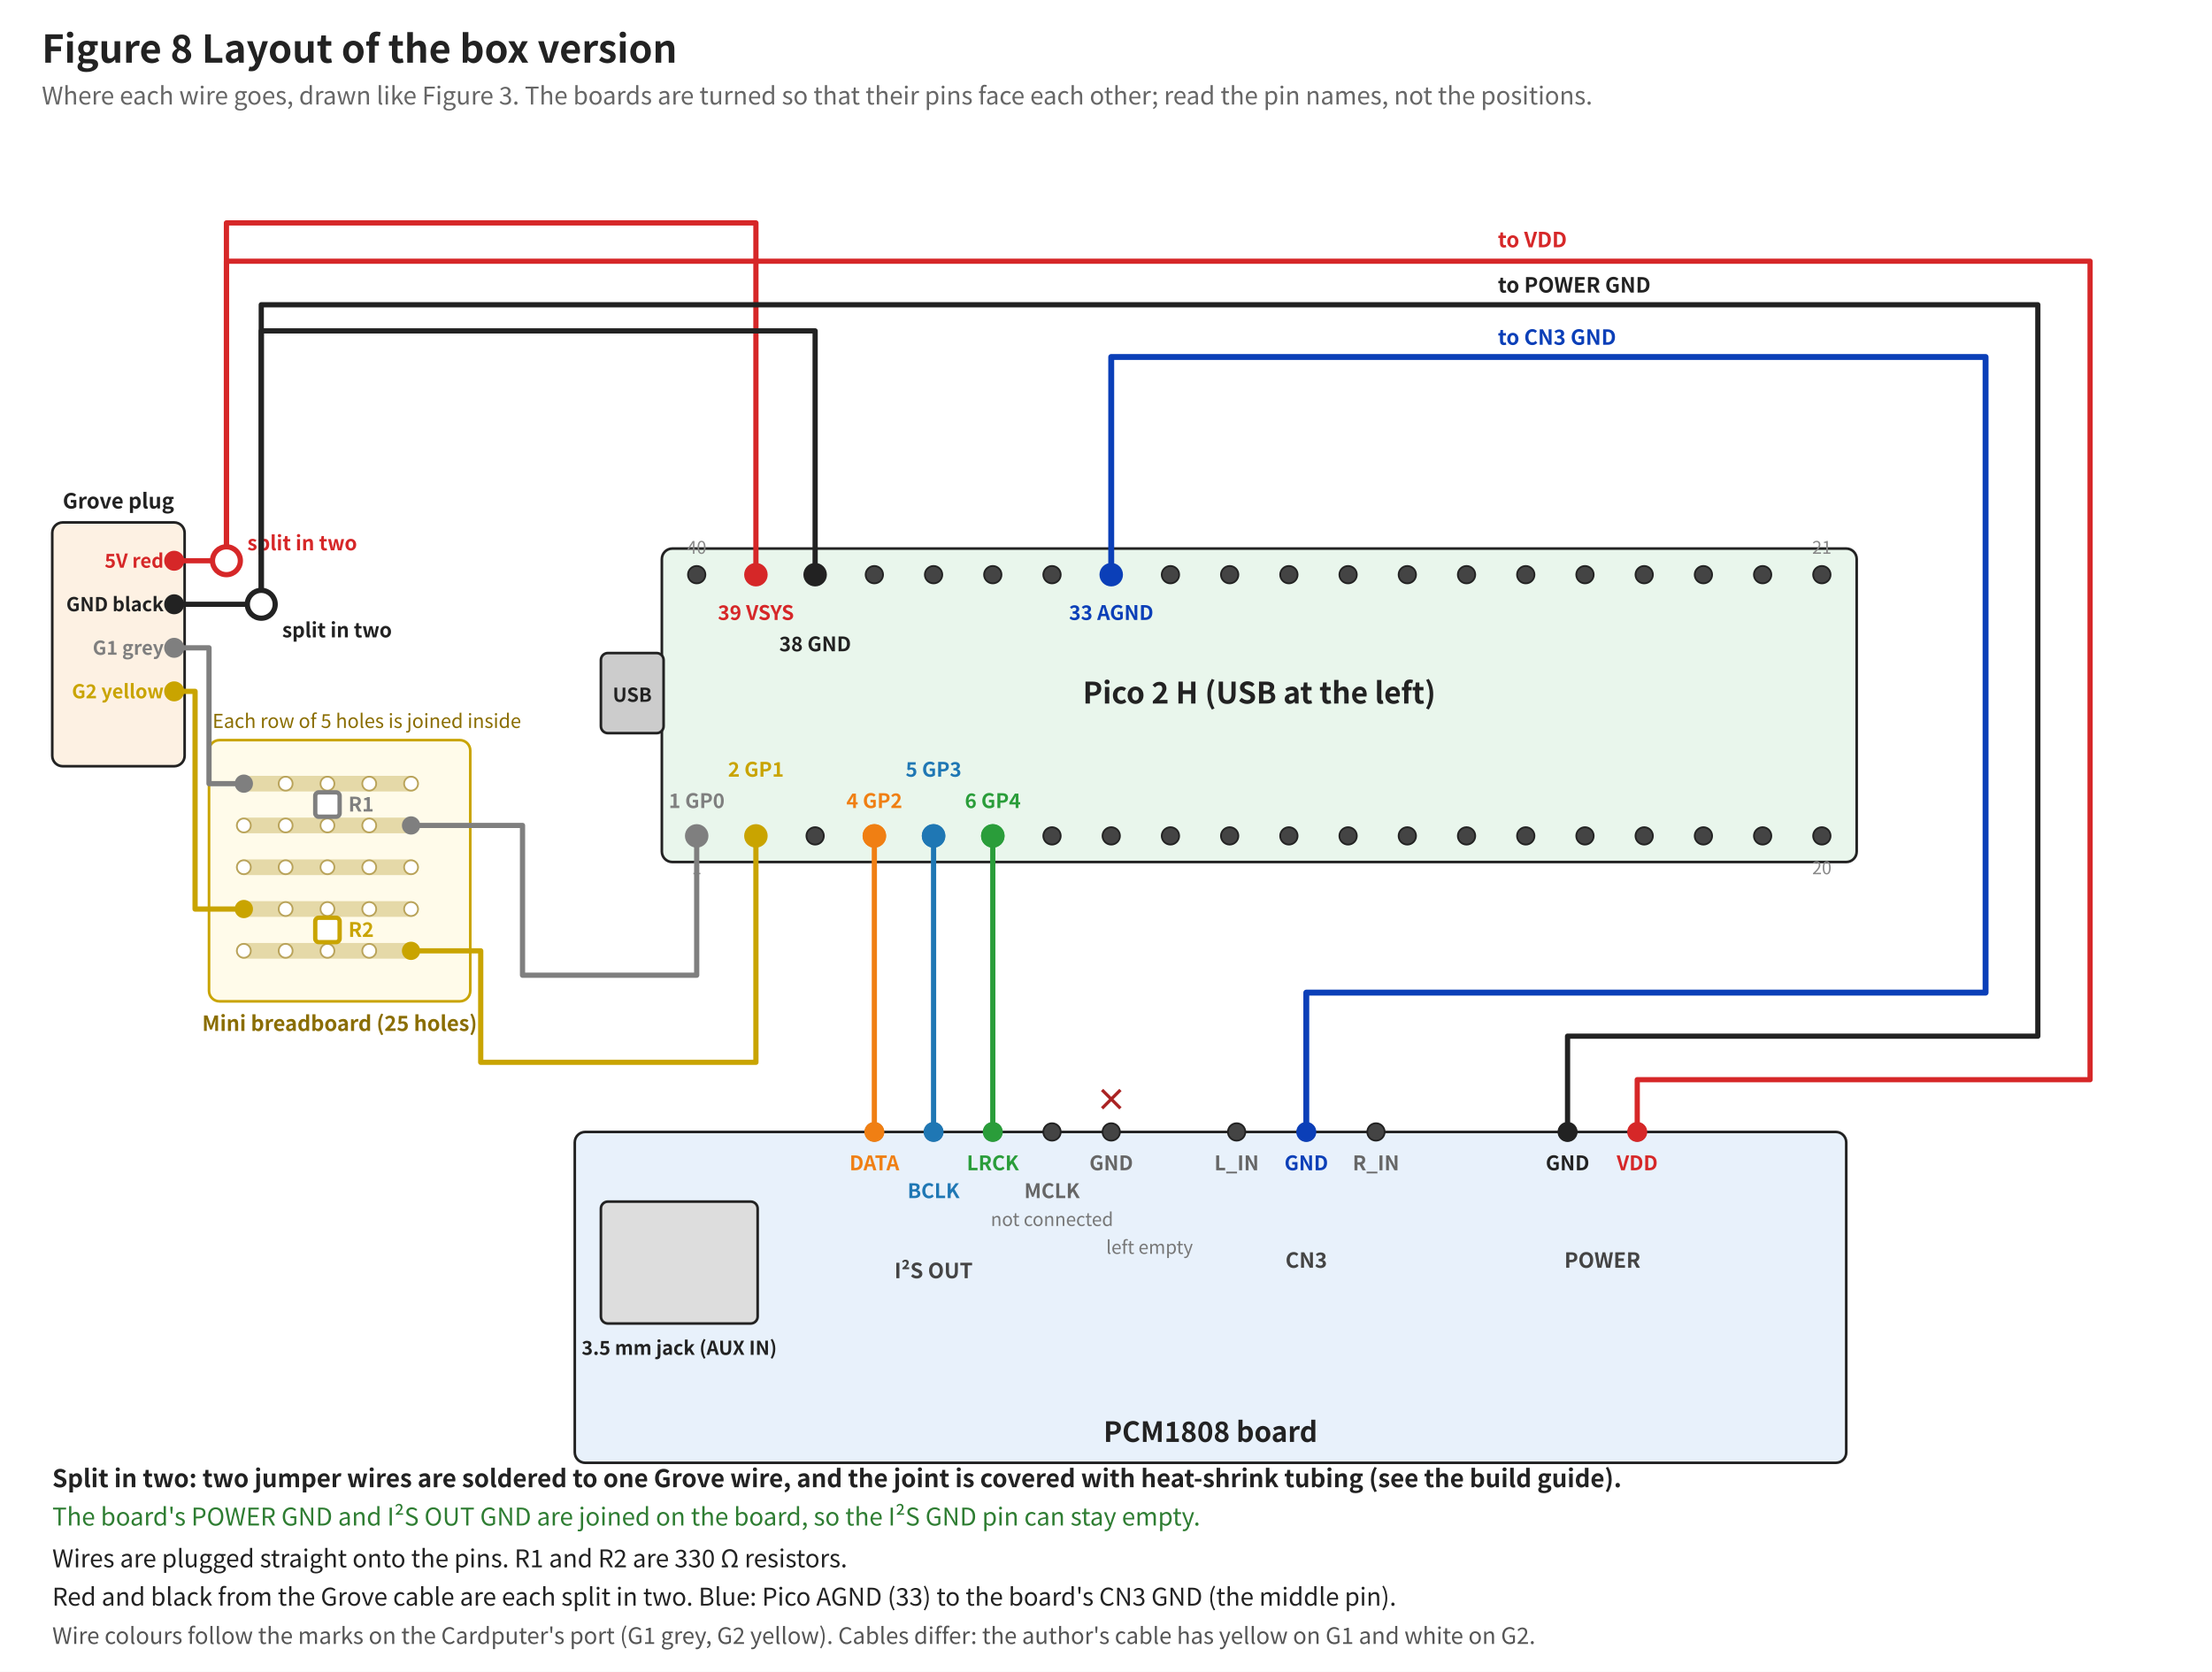
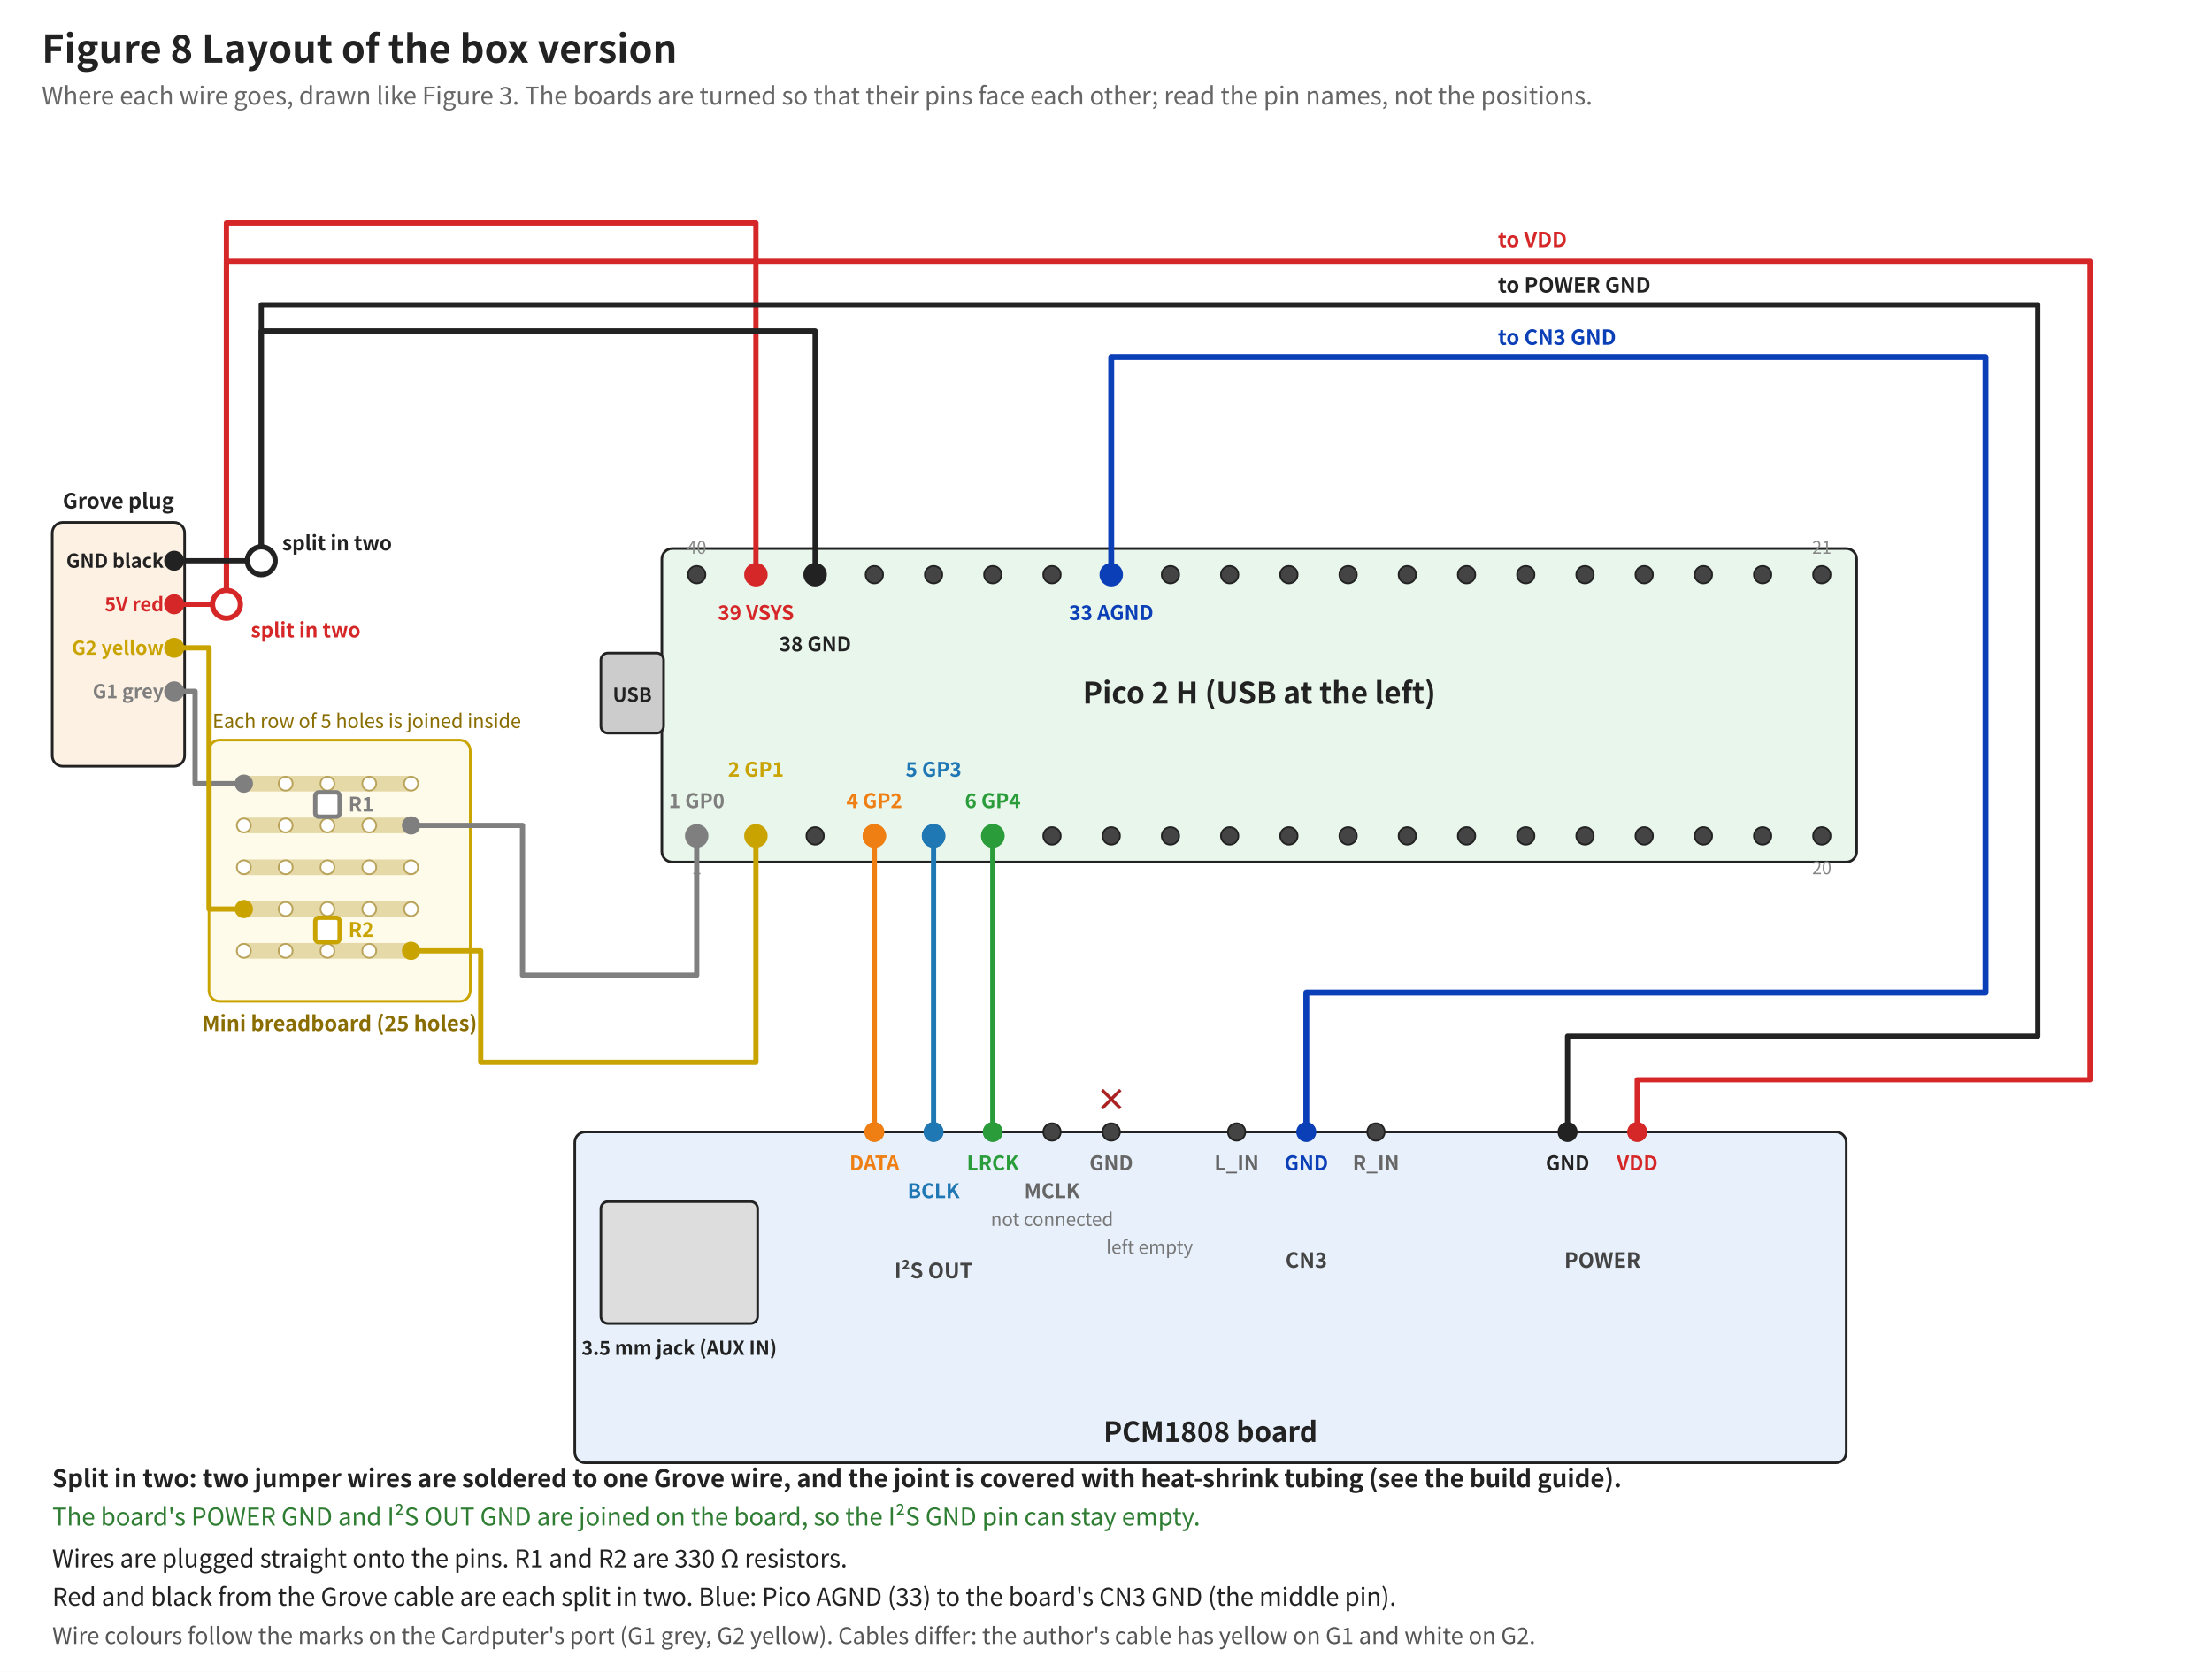
<svg xmlns="http://www.w3.org/2000/svg" viewBox="0 0 1270 960" width="1270" height="960" font-family="'Hiragino Sans','Hiragino Kaku Gothic ProN','Noto Sans CJK JP','Noto Sans JP','Yu Gothic',Meiryo,sans-serif" role="img" aria-label="Figure 8  Layout of the box version">
  <rect width="1270" height="960" fill="#ffffff" />
  <text x="24" y="36" font-size="22" fill="#222" text-anchor="start" font-weight="700">Figure 8  Layout of the box version</text>
  <text x="24" y="60" font-size="14" fill="#666" text-anchor="start" font-weight="400">Where each wire goes, drawn like Figure 3. The boards are turned so that their pins face each other; read the pin names, not the positions.</text>
  <rect x="380" y="315" width="686" height="180" rx="6" fill="#e9f6ec" stroke="#222" stroke-width="1.5" />
  <rect x="345" y="375" width="36" height="46" rx="4" fill="#ccc" stroke="#222" stroke-width="1.5" />
  <text x="363" y="403" font-size="11" fill="#222" text-anchor="middle" font-weight="700">USB</text>
  <text x="723" y="404" font-size="17" fill="#222" text-anchor="middle" font-weight="700">Pico 2 H  (USB at the left)</text>
  <circle cx="400" cy="330" r="5" fill="#444" stroke="#222" stroke-width="1" />
  <circle cx="400" cy="480" r="5" fill="#444" stroke="#222" stroke-width="1" />
  <circle cx="434" cy="330" r="5" fill="#444" stroke="#222" stroke-width="1" />
  <circle cx="434" cy="480" r="5" fill="#444" stroke="#222" stroke-width="1" />
  <circle cx="468" cy="330" r="5" fill="#444" stroke="#222" stroke-width="1" />
  <circle cx="468" cy="480" r="5" fill="#444" stroke="#222" stroke-width="1" />
  <circle cx="502" cy="330" r="5" fill="#444" stroke="#222" stroke-width="1" />
  <circle cx="502" cy="480" r="5" fill="#444" stroke="#222" stroke-width="1" />
  <circle cx="536" cy="330" r="5" fill="#444" stroke="#222" stroke-width="1" />
  <circle cx="536" cy="480" r="5" fill="#444" stroke="#222" stroke-width="1" />
  <circle cx="570" cy="330" r="5" fill="#444" stroke="#222" stroke-width="1" />
  <circle cx="570" cy="480" r="5" fill="#444" stroke="#222" stroke-width="1" />
  <circle cx="604" cy="330" r="5" fill="#444" stroke="#222" stroke-width="1" />
  <circle cx="604" cy="480" r="5" fill="#444" stroke="#222" stroke-width="1" />
  <circle cx="638" cy="330" r="5" fill="#444" stroke="#222" stroke-width="1" />
  <circle cx="638" cy="480" r="5" fill="#444" stroke="#222" stroke-width="1" />
  <circle cx="672" cy="330" r="5" fill="#444" stroke="#222" stroke-width="1" />
  <circle cx="672" cy="480" r="5" fill="#444" stroke="#222" stroke-width="1" />
  <circle cx="706" cy="330" r="5" fill="#444" stroke="#222" stroke-width="1" />
  <circle cx="706" cy="480" r="5" fill="#444" stroke="#222" stroke-width="1" />
  <circle cx="740" cy="330" r="5" fill="#444" stroke="#222" stroke-width="1" />
  <circle cx="740" cy="480" r="5" fill="#444" stroke="#222" stroke-width="1" />
  <circle cx="774" cy="330" r="5" fill="#444" stroke="#222" stroke-width="1" />
  <circle cx="774" cy="480" r="5" fill="#444" stroke="#222" stroke-width="1" />
  <circle cx="808" cy="330" r="5" fill="#444" stroke="#222" stroke-width="1" />
  <circle cx="808" cy="480" r="5" fill="#444" stroke="#222" stroke-width="1" />
  <circle cx="842" cy="330" r="5" fill="#444" stroke="#222" stroke-width="1" />
  <circle cx="842" cy="480" r="5" fill="#444" stroke="#222" stroke-width="1" />
  <circle cx="876" cy="330" r="5" fill="#444" stroke="#222" stroke-width="1" />
  <circle cx="876" cy="480" r="5" fill="#444" stroke="#222" stroke-width="1" />
  <circle cx="910" cy="330" r="5" fill="#444" stroke="#222" stroke-width="1" />
  <circle cx="910" cy="480" r="5" fill="#444" stroke="#222" stroke-width="1" />
  <circle cx="944" cy="330" r="5" fill="#444" stroke="#222" stroke-width="1" />
  <circle cx="944" cy="480" r="5" fill="#444" stroke="#222" stroke-width="1" />
  <circle cx="978" cy="330" r="5" fill="#444" stroke="#222" stroke-width="1" />
  <circle cx="978" cy="480" r="5" fill="#444" stroke="#222" stroke-width="1" />
  <circle cx="1012" cy="330" r="5" fill="#444" stroke="#222" stroke-width="1" />
  <circle cx="1012" cy="480" r="5" fill="#444" stroke="#222" stroke-width="1" />
  <circle cx="1046" cy="330" r="5" fill="#444" stroke="#222" stroke-width="1" />
  <circle cx="1046" cy="480" r="5" fill="#444" stroke="#222" stroke-width="1" />
  <circle cx="434" cy="330" r="6" fill="#d62728" stroke="#d62728" stroke-width="1.5" />
  <text x="434" y="356" font-size="11.5" fill="#d62728" text-anchor="middle" font-weight="700">39 VSYS</text>
  <circle cx="468" cy="330" r="6" fill="#222222" stroke="#222222" stroke-width="1.5" />
  <text x="468" y="374" font-size="11.5" fill="#222222" text-anchor="middle" font-weight="700">38 GND</text>
  <circle cx="638" cy="330" r="6" fill="#0b3fb8" stroke="#0b3fb8" stroke-width="1.5" />
  <text x="638" y="356" font-size="11.5" fill="#0b3fb8" text-anchor="middle" font-weight="700">33 AGND</text>
  <circle cx="400" cy="480" r="6" fill="#7f7f7f" stroke="#7f7f7f" stroke-width="1.5" />
  <text x="400" y="464" font-size="11.5" fill="#7f7f7f" text-anchor="middle" font-weight="700">1 GP0</text>
  <circle cx="434" cy="480" r="6" fill="#c9a400" stroke="#c9a400" stroke-width="1.5" />
  <text x="434" y="446" font-size="11.5" fill="#c9a400" text-anchor="middle" font-weight="700">2 GP1</text>
  <circle cx="502" cy="480" r="6" fill="#f07f13" stroke="#f07f13" stroke-width="1.5" />
  <text x="502" y="464" font-size="11.5" fill="#f07f13" text-anchor="middle" font-weight="700">4 GP2</text>
  <circle cx="536" cy="480" r="6" fill="#1f77b4" stroke="#1f77b4" stroke-width="1.5" />
  <text x="536" y="446" font-size="11.5" fill="#1f77b4" text-anchor="middle" font-weight="700">5 GP3</text>
  <circle cx="570" cy="480" r="6" fill="#2a9d3a" stroke="#2a9d3a" stroke-width="1.5" />
  <text x="570" y="464" font-size="11.5" fill="#2a9d3a" text-anchor="middle" font-weight="700">6 GP4</text>
  <text x="400" y="318" font-size="10" fill="#888" text-anchor="middle" font-weight="400">40</text>
  <text x="1046" y="318" font-size="10" fill="#888" text-anchor="middle" font-weight="400">21</text>
  <text x="400" y="502" font-size="10" fill="#888" text-anchor="middle" font-weight="400">1</text>
  <text x="1046" y="502" font-size="10" fill="#888" text-anchor="middle" font-weight="400">20</text>
  <rect x="30" y="300" width="76" height="140" rx="6" fill="#fdf1e3" stroke="#222" stroke-width="1.5" />
  <text x="68" y="292" font-size="12" fill="#222" text-anchor="middle" font-weight="700">Grove plug</text>
-   <circle cx="100" cy="322" r="5" fill="#d62728" stroke="#d62728" stroke-width="1.5" />
-   <text x="94" y="326" font-size="11" fill="#d62728" text-anchor="end" font-weight="700">5V red</text>
-   <circle cx="100" cy="347" r="5" fill="#222222" stroke="#222222" stroke-width="1.5" />
-   <text x="94" y="351" font-size="11" fill="#222222" text-anchor="end" font-weight="700">GND black</text>
-   <circle cx="100" cy="372" r="5" fill="#7f7f7f" stroke="#7f7f7f" stroke-width="1.5" />
-   <text x="94" y="376" font-size="11" fill="#7f7f7f" text-anchor="end" font-weight="700">G1 grey</text>
-   <circle cx="100" cy="397" r="5" fill="#c9a400" stroke="#c9a400" stroke-width="1.5" />
-   <text x="94" y="401" font-size="11" fill="#c9a400" text-anchor="end" font-weight="700">G2 yellow</text>
+   <circle cx="100" cy="322" r="5" fill="#222222" stroke="#222222" stroke-width="1.5" />
+   <text x="94" y="326" font-size="11" fill="#222222" text-anchor="end" font-weight="700">GND black</text>
+   <circle cx="100" cy="347" r="5" fill="#d62728" stroke="#d62728" stroke-width="1.5" />
+   <text x="94" y="351" font-size="11" fill="#d62728" text-anchor="end" font-weight="700">5V red</text>
+   <circle cx="100" cy="372" r="5" fill="#c9a400" stroke="#c9a400" stroke-width="1.5" />
+   <text x="94" y="376" font-size="11" fill="#c9a400" text-anchor="end" font-weight="700">G2 yellow</text>
+   <circle cx="100" cy="397" r="5" fill="#7f7f7f" stroke="#7f7f7f" stroke-width="1.5" />
+   <text x="94" y="401" font-size="11" fill="#7f7f7f" text-anchor="end" font-weight="700">G1 grey</text>
  <rect x="120" y="425" width="150" height="150" rx="6" fill="#fffbea" stroke="#c9a400" stroke-width="1.5" />
  <text x="195" y="592" font-size="12" fill="#8a6d00" text-anchor="middle" font-weight="700">Mini breadboard (25 holes)</text>
  <line x1="140" y1="450" x2="236" y2="450" stroke="#e5d9a8" stroke-width="9" stroke-linecap="round" />
  <circle cx="140" cy="450" r="4" fill="#fff" stroke="#b9a35a" stroke-width="1" />
  <circle cx="164" cy="450" r="4" fill="#fff" stroke="#b9a35a" stroke-width="1" />
  <circle cx="188" cy="450" r="4" fill="#fff" stroke="#b9a35a" stroke-width="1" />
  <circle cx="212" cy="450" r="4" fill="#fff" stroke="#b9a35a" stroke-width="1" />
  <circle cx="236" cy="450" r="4" fill="#fff" stroke="#b9a35a" stroke-width="1" />
  <line x1="140" y1="474" x2="236" y2="474" stroke="#e5d9a8" stroke-width="9" stroke-linecap="round" />
  <circle cx="140" cy="474" r="4" fill="#fff" stroke="#b9a35a" stroke-width="1" />
  <circle cx="164" cy="474" r="4" fill="#fff" stroke="#b9a35a" stroke-width="1" />
  <circle cx="188" cy="474" r="4" fill="#fff" stroke="#b9a35a" stroke-width="1" />
  <circle cx="212" cy="474" r="4" fill="#fff" stroke="#b9a35a" stroke-width="1" />
  <circle cx="236" cy="474" r="4" fill="#fff" stroke="#b9a35a" stroke-width="1" />
  <line x1="140" y1="498" x2="236" y2="498" stroke="#e5d9a8" stroke-width="9" stroke-linecap="round" />
  <circle cx="140" cy="498" r="4" fill="#fff" stroke="#b9a35a" stroke-width="1" />
  <circle cx="164" cy="498" r="4" fill="#fff" stroke="#b9a35a" stroke-width="1" />
  <circle cx="188" cy="498" r="4" fill="#fff" stroke="#b9a35a" stroke-width="1" />
  <circle cx="212" cy="498" r="4" fill="#fff" stroke="#b9a35a" stroke-width="1" />
  <circle cx="236" cy="498" r="4" fill="#fff" stroke="#b9a35a" stroke-width="1" />
  <line x1="140" y1="522" x2="236" y2="522" stroke="#e5d9a8" stroke-width="9" stroke-linecap="round" />
  <circle cx="140" cy="522" r="4" fill="#fff" stroke="#b9a35a" stroke-width="1" />
  <circle cx="164" cy="522" r="4" fill="#fff" stroke="#b9a35a" stroke-width="1" />
  <circle cx="188" cy="522" r="4" fill="#fff" stroke="#b9a35a" stroke-width="1" />
  <circle cx="212" cy="522" r="4" fill="#fff" stroke="#b9a35a" stroke-width="1" />
  <circle cx="236" cy="522" r="4" fill="#fff" stroke="#b9a35a" stroke-width="1" />
  <line x1="140" y1="546" x2="236" y2="546" stroke="#e5d9a8" stroke-width="9" stroke-linecap="round" />
  <circle cx="140" cy="546" r="4" fill="#fff" stroke="#b9a35a" stroke-width="1" />
  <circle cx="164" cy="546" r="4" fill="#fff" stroke="#b9a35a" stroke-width="1" />
  <circle cx="188" cy="546" r="4" fill="#fff" stroke="#b9a35a" stroke-width="1" />
  <circle cx="212" cy="546" r="4" fill="#fff" stroke="#b9a35a" stroke-width="1" />
  <circle cx="236" cy="546" r="4" fill="#fff" stroke="#b9a35a" stroke-width="1" />
  <text x="122" y="418" font-size="11" fill="#8a6d00" text-anchor="start" font-weight="400">Each row of 5 holes is joined inside</text>
  <rect x="181" y="455" width="14" height="14" rx="2" fill="#fff" stroke="#7f7f7f" stroke-width="2.5" />
  <text x="200" y="466.0" font-size="11.5" fill="#7f7f7f" text-anchor="start" font-weight="700">R1</text>
  <rect x="181" y="527" width="14" height="14" rx="2" fill="#fff" stroke="#c9a400" stroke-width="2.5" />
  <text x="200" y="538.0" font-size="11.5" fill="#c9a400" text-anchor="start" font-weight="700">R2</text>
-   <path d="M100 372 L120 372 L120 450 L140 450" fill="none" stroke="#7f7f7f" stroke-width="3" stroke-linecap="round" stroke-linejoin="round" />
+   <path d="M100 397 L112 397 L112 450 L140 450" fill="none" stroke="#7f7f7f" stroke-width="3" stroke-linecap="round" stroke-linejoin="round" />
  <circle cx="140" cy="450" r="4.5" fill="#7f7f7f" stroke="#7f7f7f" stroke-width="1.5" />
-   <path d="M100 397 L112 397 L112 522 L140 522" fill="none" stroke="#c9a400" stroke-width="3" stroke-linecap="round" stroke-linejoin="round" />
+   <path d="M100 372 L120 372 L120 522 L140 522" fill="none" stroke="#c9a400" stroke-width="3" stroke-linecap="round" stroke-linejoin="round" />
  <circle cx="140" cy="522" r="4.5" fill="#c9a400" stroke="#c9a400" stroke-width="1.5" />
  <path d="M236 474 L300 474 L300 560 L400 560 L400 480" fill="none" stroke="#7f7f7f" stroke-width="3" stroke-linecap="round" stroke-linejoin="round" />
  <circle cx="236" cy="474" r="4.5" fill="#7f7f7f" stroke="#7f7f7f" stroke-width="1.5" />
  <path d="M236 546 L276 546 L276 610 L434 610 L434 480" fill="none" stroke="#c9a400" stroke-width="3" stroke-linecap="round" stroke-linejoin="round" />
  <circle cx="236" cy="546" r="4.5" fill="#c9a400" stroke="#c9a400" stroke-width="1.5" />
  <rect x="330" y="650" width="730" height="190" rx="6" fill="#e8f1fb" stroke="#222" stroke-width="1.5" />
  <text x="695" y="828" font-size="16" fill="#222" text-anchor="middle" font-weight="700">PCM1808 board</text>
  <rect x="345" y="690" width="90" height="70" rx="4" fill="#ddd" stroke="#222" stroke-width="1.5" />
  <text x="390" y="778" font-size="11" fill="#222" text-anchor="middle" font-weight="700">3.5 mm jack (AUX IN)</text>
  <circle cx="502" cy="650" r="5" fill="#444" stroke="#222" stroke-width="1" />
  <text x="502" y="672" font-size="11.5" fill="#f07f13" text-anchor="middle" font-weight="700">DATA</text>
  <path d="M502 480 L502 650" fill="none" stroke="#f07f13" stroke-width="3" stroke-linecap="round" stroke-linejoin="round" />
  <circle cx="502" cy="480" r="6" fill="#f07f13" stroke="#f07f13" stroke-width="1.5" />
  <circle cx="502" cy="650" r="5" fill="#f07f13" stroke="#f07f13" stroke-width="1.5" />
  <circle cx="536" cy="650" r="5" fill="#444" stroke="#222" stroke-width="1" />
  <text x="536" y="688" font-size="11.5" fill="#1f77b4" text-anchor="middle" font-weight="700">BCLK</text>
  <path d="M536 480 L536 650" fill="none" stroke="#1f77b4" stroke-width="3" stroke-linecap="round" stroke-linejoin="round" />
  <circle cx="536" cy="480" r="6" fill="#1f77b4" stroke="#1f77b4" stroke-width="1.5" />
  <circle cx="536" cy="650" r="5" fill="#1f77b4" stroke="#1f77b4" stroke-width="1.5" />
  <circle cx="570" cy="650" r="5" fill="#444" stroke="#222" stroke-width="1" />
  <text x="570" y="672" font-size="11.5" fill="#2a9d3a" text-anchor="middle" font-weight="700">LRCK</text>
  <path d="M570 480 L570 650" fill="none" stroke="#2a9d3a" stroke-width="3" stroke-linecap="round" stroke-linejoin="round" />
  <circle cx="570" cy="480" r="6" fill="#2a9d3a" stroke="#2a9d3a" stroke-width="1.5" />
  <circle cx="570" cy="650" r="5" fill="#2a9d3a" stroke="#2a9d3a" stroke-width="1.5" />
  <circle cx="604" cy="650" r="5" fill="#444" stroke="#222" stroke-width="1" />
  <text x="604" y="688" font-size="11.5" fill="#666" text-anchor="middle" font-weight="700">MCLK</text>
  <circle cx="638" cy="650" r="5" fill="#444" stroke="#222" stroke-width="1" />
  <text x="638" y="672" font-size="11.5" fill="#666" text-anchor="middle" font-weight="700">GND</text>
  <text x="604" y="704" font-size="10.5" fill="#777" text-anchor="middle" font-weight="400">not connected</text>
  <text x="660" y="720" font-size="10.5" fill="#777" text-anchor="middle" font-weight="400">left empty</text>
  <text x="638" y="638" font-size="18" fill="#aa2222" text-anchor="middle" font-weight="700">×</text>
  <text x="536" y="734" font-size="12" fill="#444" text-anchor="middle" font-weight="700">I²S OUT</text>
  <circle cx="710" cy="650" r="5" fill="#444" stroke="#222" stroke-width="1" />
  <text x="710" y="672" font-size="11.5" fill="#666" text-anchor="middle" font-weight="700">L_IN</text>
  <circle cx="750" cy="650" r="5" fill="#444" stroke="#222" stroke-width="1" />
  <text x="750" y="672" font-size="11.5" fill="#0b3fb8" text-anchor="middle" font-weight="700">GND</text>
  <circle cx="790" cy="650" r="5" fill="#444" stroke="#222" stroke-width="1" />
  <text x="790" y="672" font-size="11.5" fill="#666" text-anchor="middle" font-weight="700">R_IN</text>
  <text x="750" y="728" font-size="12" fill="#444" text-anchor="middle" font-weight="700">CN3</text>
  <circle cx="900" cy="650" r="5" fill="#444" stroke="#222" stroke-width="1" />
  <text x="900" y="672" font-size="11.5" fill="#222222" text-anchor="middle" font-weight="700">GND</text>
  <circle cx="940" cy="650" r="5" fill="#444" stroke="#222" stroke-width="1" />
  <text x="940" y="672" font-size="11.5" fill="#d62728" text-anchor="middle" font-weight="700">VDD</text>
  <text x="920" y="728" font-size="12" fill="#444" text-anchor="middle" font-weight="700">POWER</text>
-   <path d="M100 322 L130 322 L130 150 L1200 150 L1200 620 L940 620 L940 650" fill="none" stroke="#d62728" stroke-width="3" stroke-linecap="round" stroke-linejoin="round" />
-   <path d="M130 322 L130 128 L434 128 L434 330" fill="none" stroke="#d62728" stroke-width="3" stroke-linecap="round" stroke-linejoin="round" />
+   <path d="M100 347 L130 347 L130 150 L1200 150 L1200 620 L940 620 L940 650" fill="none" stroke="#d62728" stroke-width="3" stroke-linecap="round" stroke-linejoin="round" />
+   <path d="M130 347 L130 128 L434 128 L434 330" fill="none" stroke="#d62728" stroke-width="3" stroke-linecap="round" stroke-linejoin="round" />
  <circle cx="940" cy="650" r="5" fill="#d62728" stroke="#d62728" stroke-width="1.5" />
-   <circle cx="130" cy="322" r="8" fill="#fff" stroke="#d62728" stroke-width="3" />
-   <text x="142" y="316" font-size="11.5" fill="#d62728" text-anchor="start" font-weight="700">split in two</text>
-   <path d="M100 347 L150 347 L150 175 L1170 175 L1170 595 L900 595 L900 650" fill="none" stroke="#222222" stroke-width="3" stroke-linecap="round" stroke-linejoin="round" />
-   <path d="M150 347 L150 190 L468 190 L468 330" fill="none" stroke="#222222" stroke-width="3" stroke-linecap="round" stroke-linejoin="round" />
+   <circle cx="130" cy="347" r="8" fill="#fff" stroke="#d62728" stroke-width="3" />
+   <text x="144" y="366" font-size="11.5" fill="#d62728" text-anchor="start" font-weight="700">split in two</text>
+   <path d="M100 322 L150 322 L150 175 L1170 175 L1170 595 L900 595 L900 650" fill="none" stroke="#222222" stroke-width="3" stroke-linecap="round" stroke-linejoin="round" />
+   <path d="M150 322 L150 190 L468 190 L468 330" fill="none" stroke="#222222" stroke-width="3" stroke-linecap="round" stroke-linejoin="round" />
  <circle cx="900" cy="650" r="5" fill="#222222" stroke="#222222" stroke-width="1.5" />
-   <circle cx="150" cy="347" r="8" fill="#fff" stroke="#222222" stroke-width="3" />
-   <text x="162" y="366" font-size="11.5" fill="#222222" text-anchor="start" font-weight="700">split in two</text>
+   <circle cx="150" cy="322" r="8" fill="#fff" stroke="#222222" stroke-width="3" />
+   <text x="162" y="316" font-size="11.5" fill="#222222" text-anchor="start" font-weight="700">split in two</text>
  <path d="M638 330 L638 205 L1140 205 L1140 570 L750 570 L750 650" fill="none" stroke="#0b3fb8" stroke-width="3.4" stroke-linecap="round" stroke-linejoin="round" />
  <circle cx="750" cy="650" r="5" fill="#0b3fb8" stroke="#0b3fb8" stroke-width="1.5" />
  <text x="860" y="142" font-size="12" fill="#d62728" text-anchor="start" font-weight="700">to VDD</text>
  <text x="860" y="168" font-size="12" fill="#222222" text-anchor="start" font-weight="700">to POWER GND</text>
  <text x="860" y="198" font-size="12" fill="#0b3fb8" text-anchor="start" font-weight="700">to CN3 GND</text>
  <text x="30" y="854" font-size="14" fill="#222" text-anchor="start" font-weight="700">Split in two: two jumper wires are soldered to one Grove wire, and the joint is covered with heat-shrink tubing (see the build guide).</text>
  <text x="30" y="876" font-size="14" fill="#2e7d32" text-anchor="start" font-weight="400">The board's POWER GND and I²S OUT GND are joined on the board, so the I²S GND pin can stay empty.</text>
  <text x="30" y="900" font-size="14" fill="#222" text-anchor="start" font-weight="400">Wires are plugged straight onto the pins. R1 and R2 are 330 Ω resistors.</text>
  <text x="30" y="922" font-size="14" fill="#222" text-anchor="start" font-weight="400">Red and black from the Grove cable are each split in two. Blue: Pico AGND (33) to the board's CN3 GND (the middle pin).</text>
  <text x="30" y="944" font-size="13" fill="#555" text-anchor="start" font-weight="400">Wire colours follow the marks on the Cardputer's port (G1 grey, G2 yellow). Cables differ: the author's cable has yellow on G1 and white on G2.</text>
</svg>
